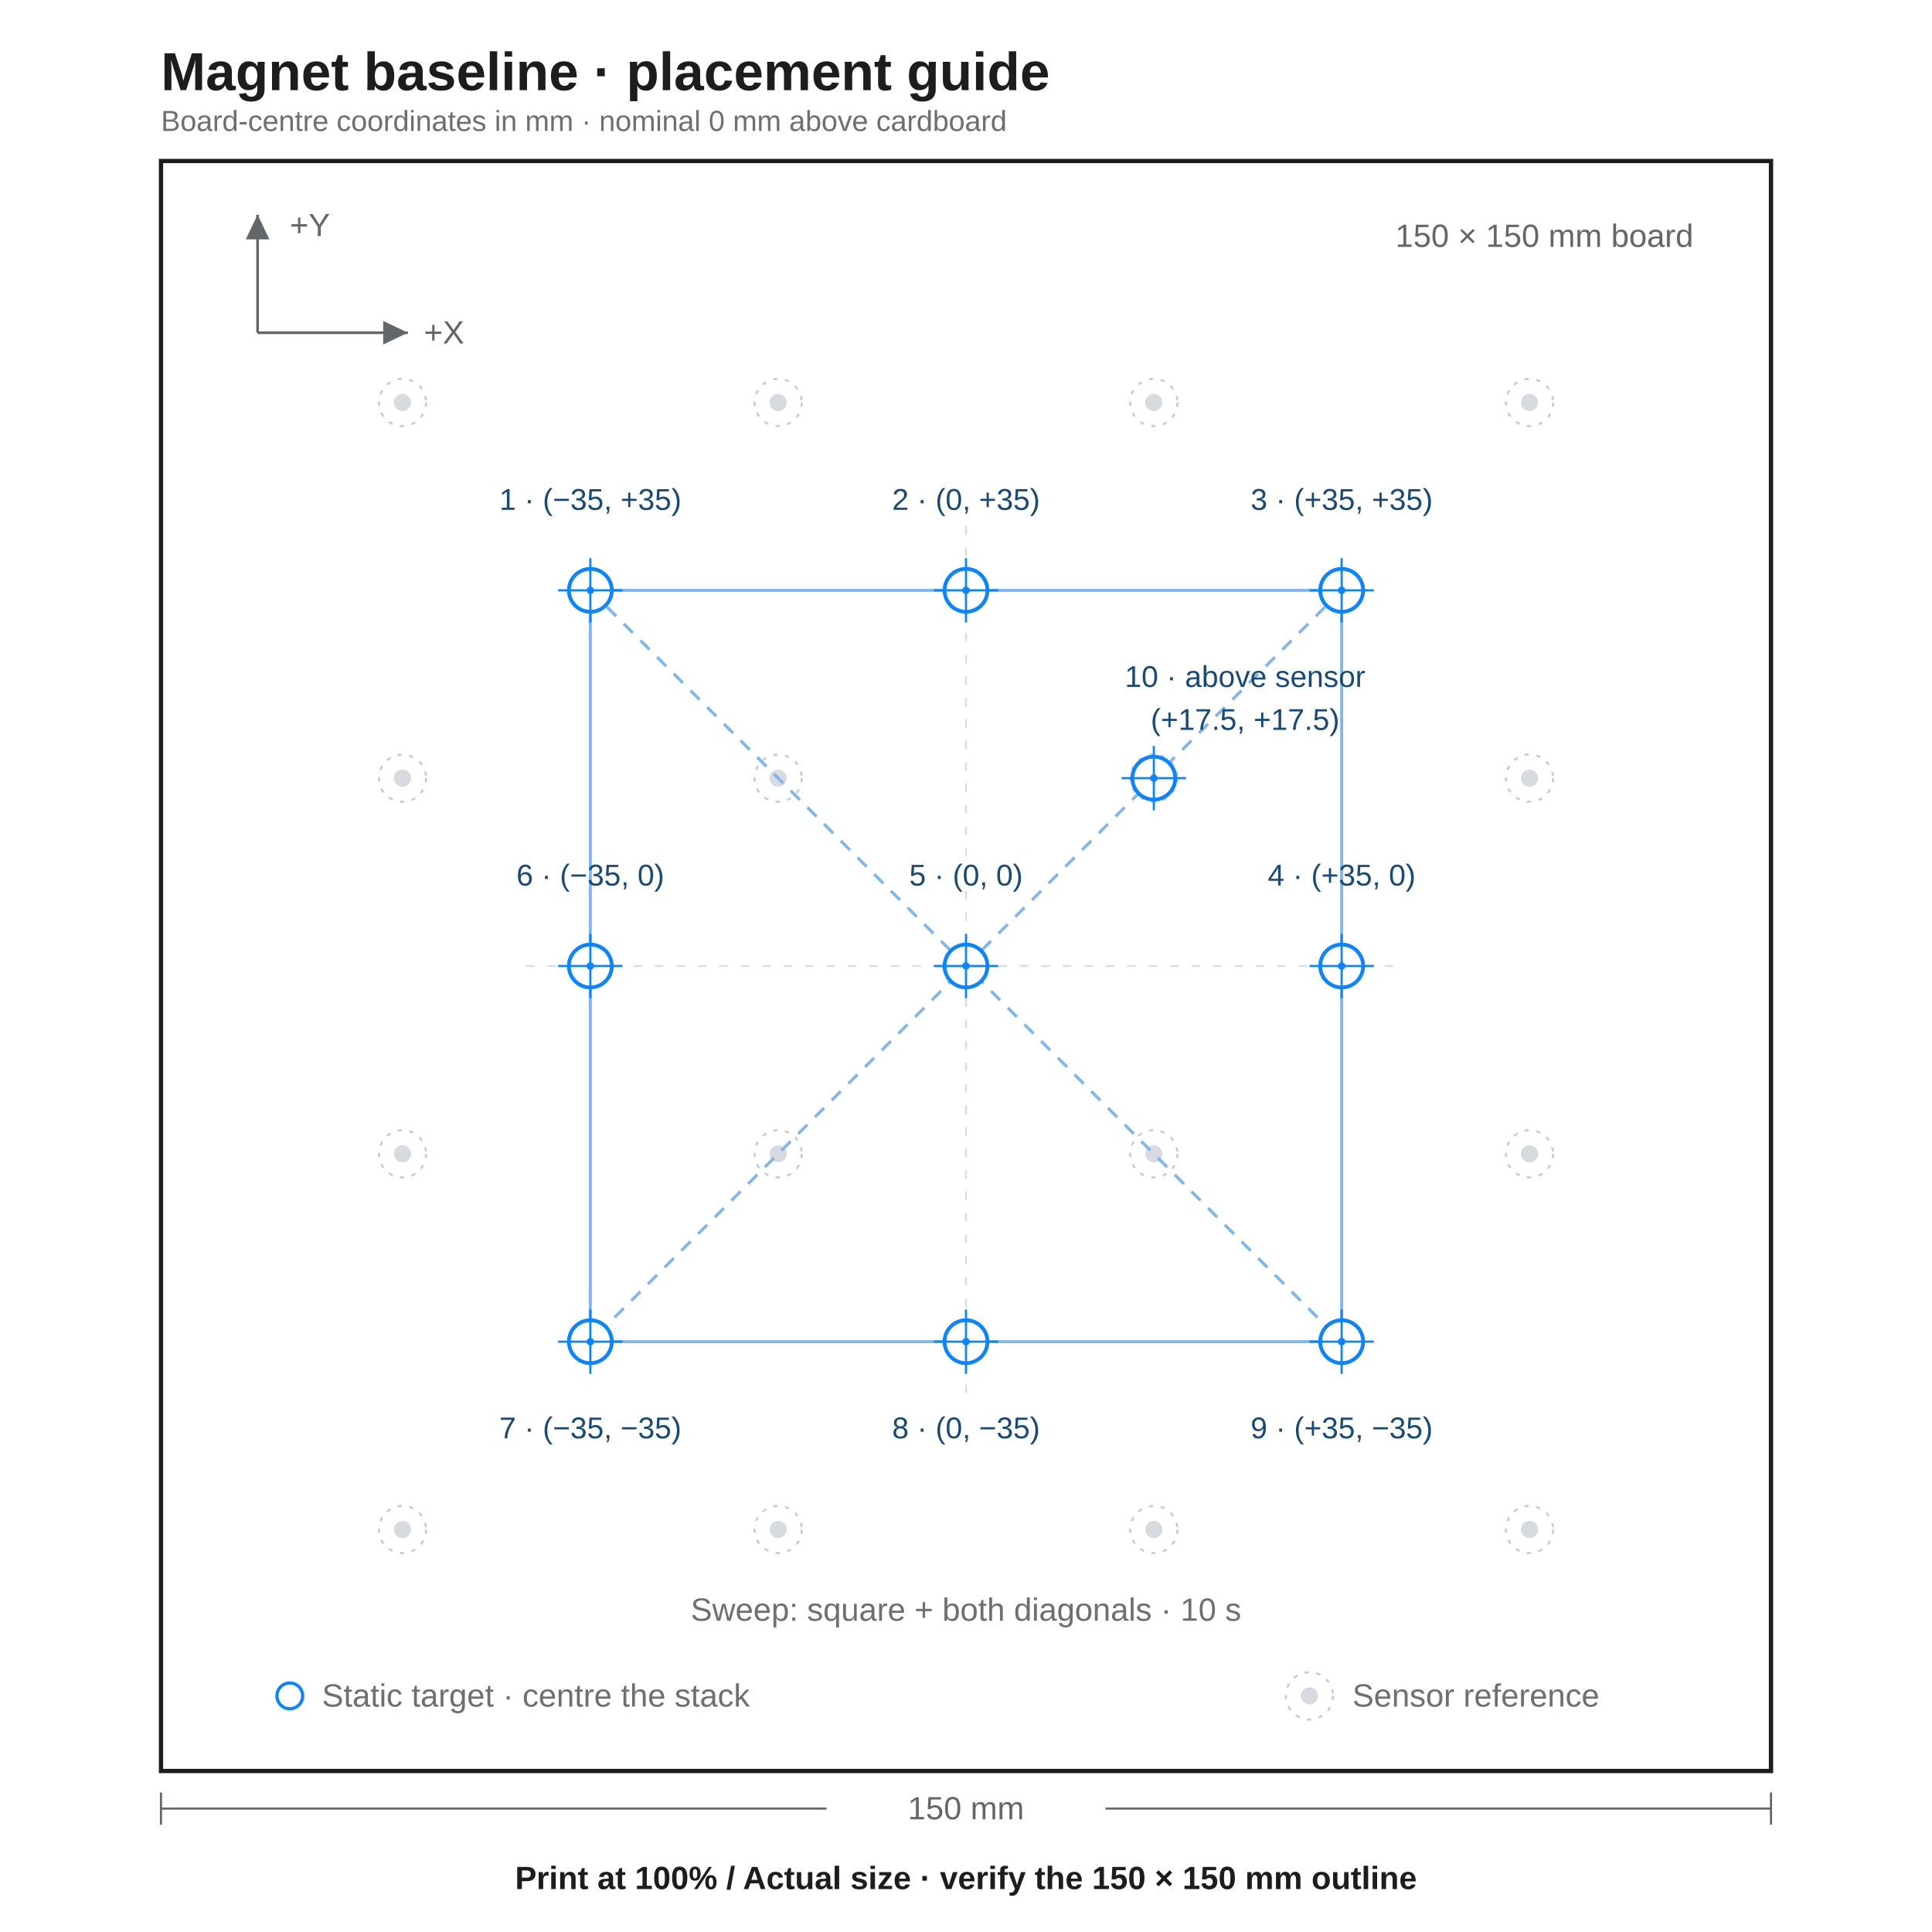
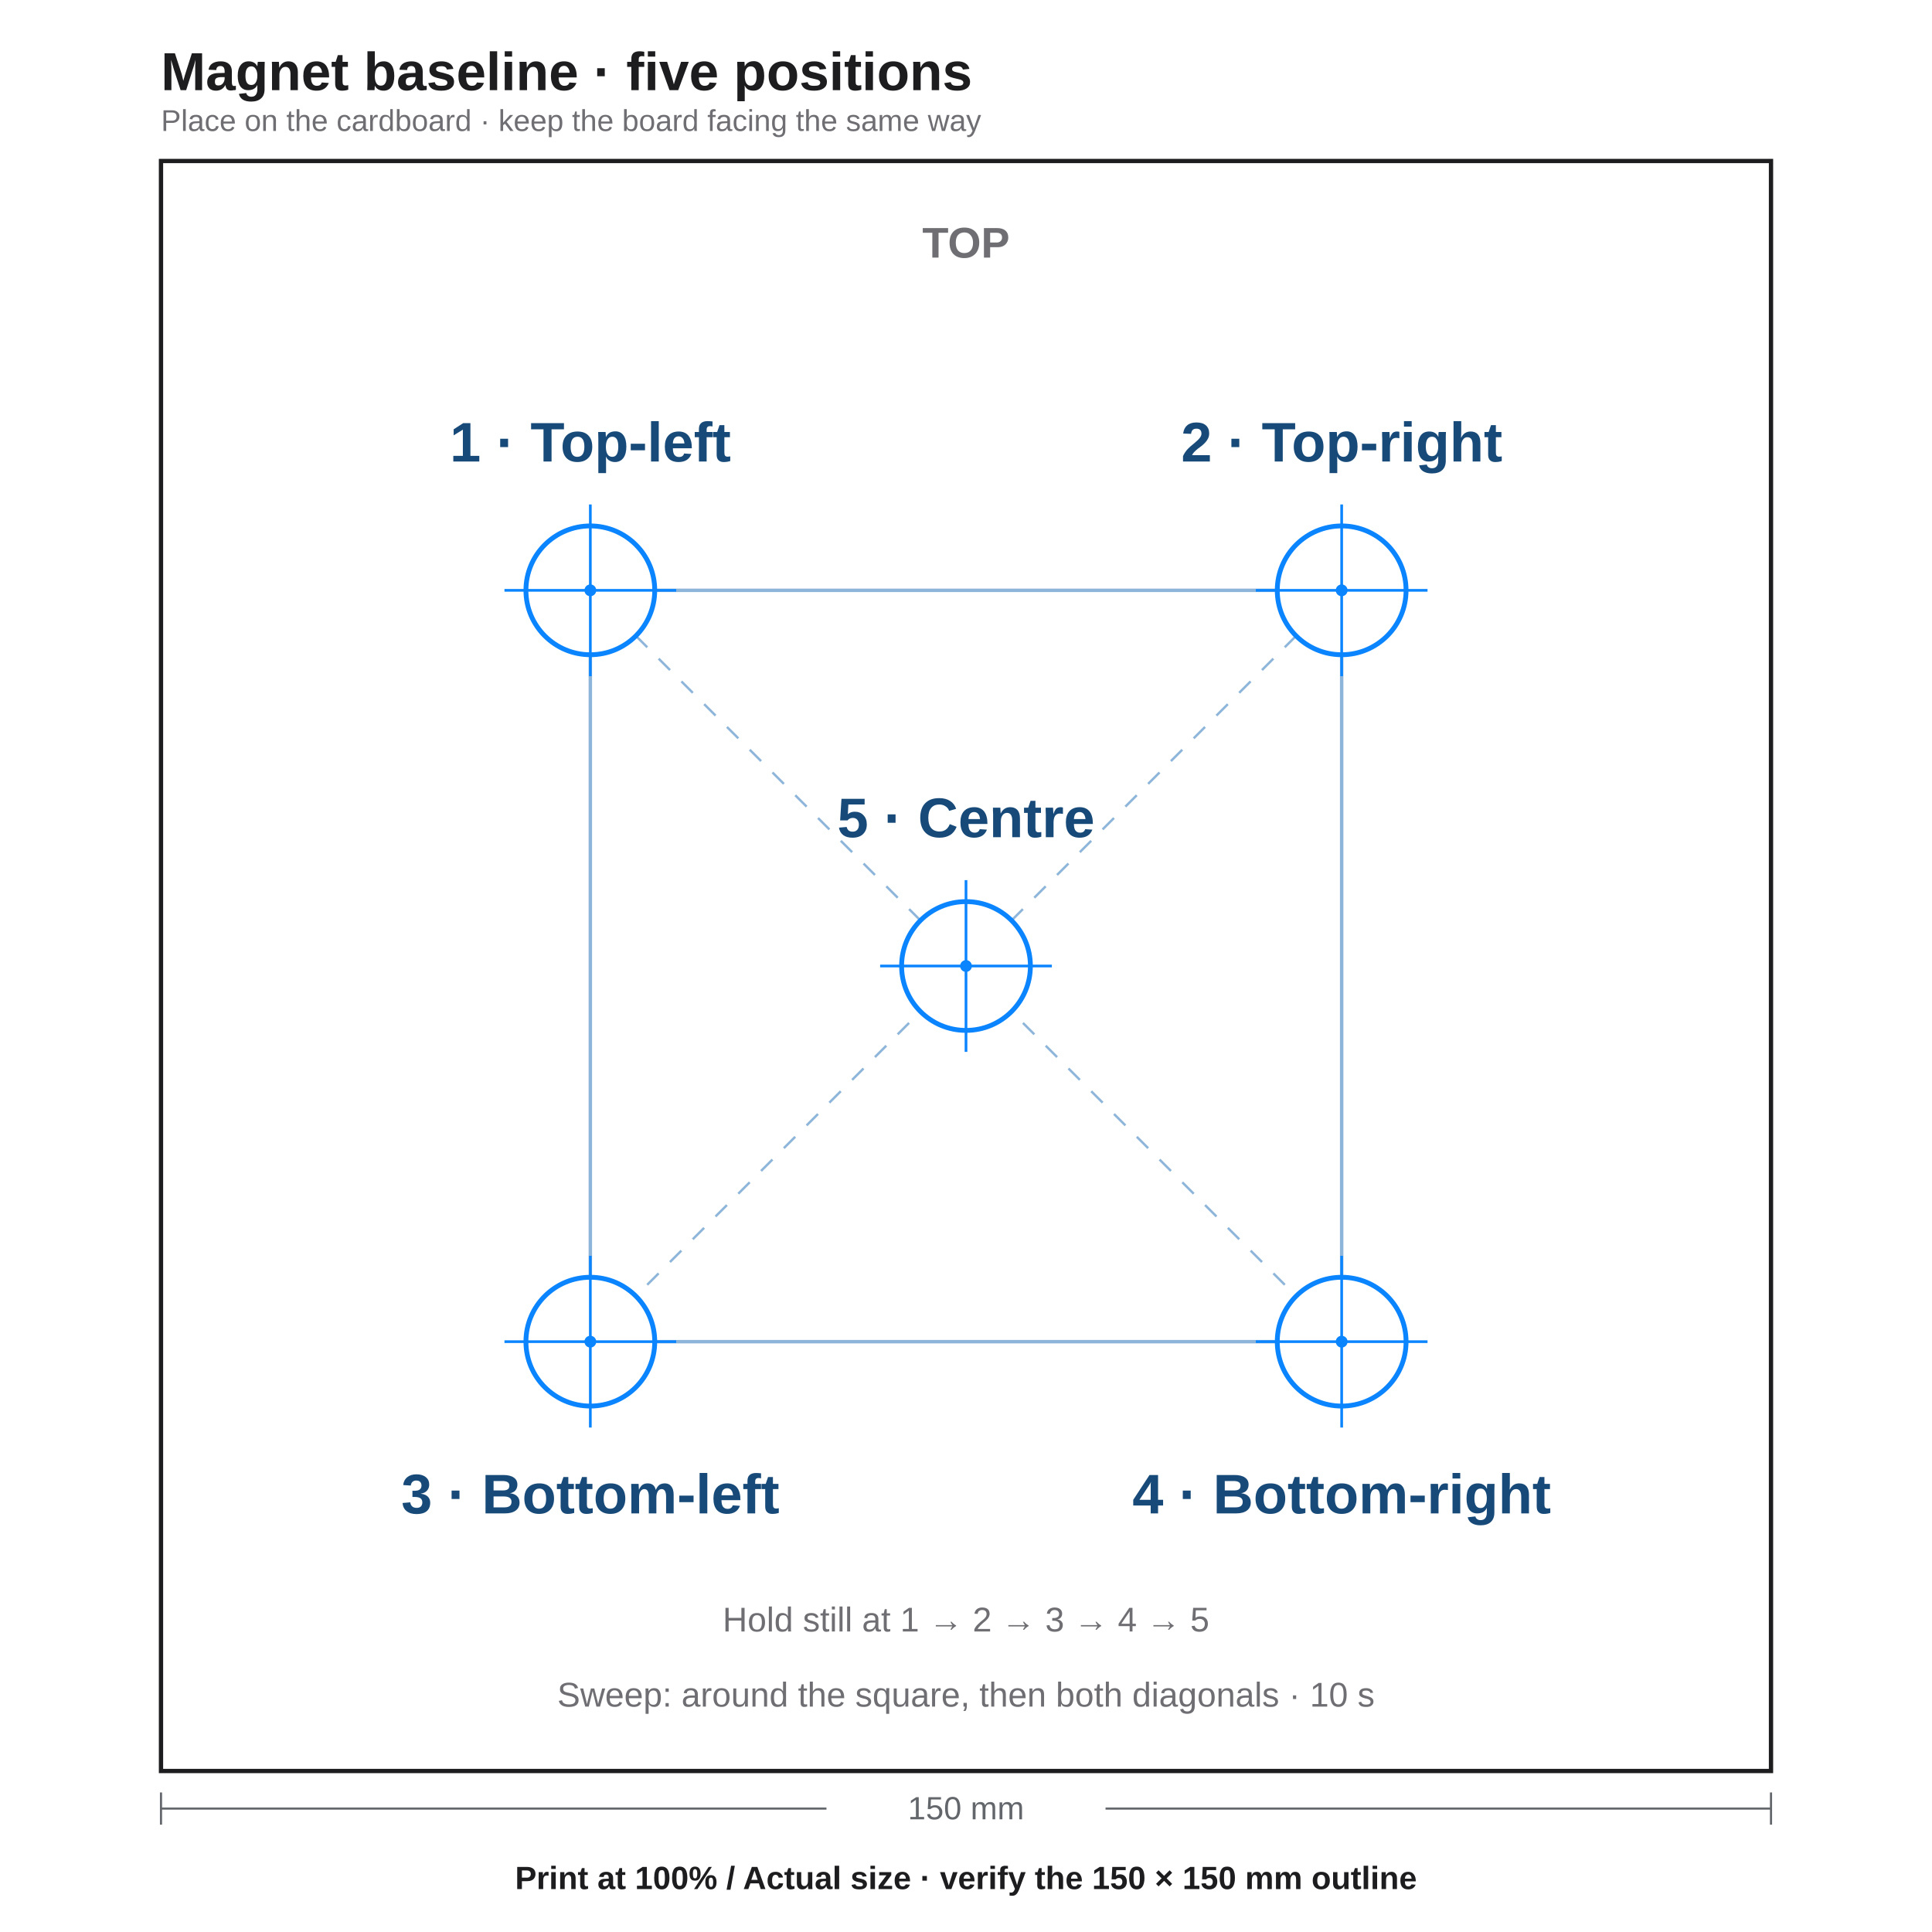
<svg xmlns="http://www.w3.org/2000/svg" width="180mm" height="180mm" viewBox="0 0 180 180">
  <defs>
-     <g id="sensor">
-       <circle r="0.8" fill="#d7dbe0" />
-       <circle r="2.2" fill="none" stroke="#c7cdd5" stroke-width="0.2" stroke-dasharray="0.4 0.7" />
-     </g>
    <g id="target">
-       <circle r="2" fill="white" stroke="#0a84ff" stroke-width="0.35" />
-       <path d="M-3 0 H3 M0 -3 V3" stroke="#0a84ff" stroke-width="0.2" />
-       <circle r="0.35" fill="#0a84ff" />
+       <circle r="6" fill="white" stroke="#0a84ff" stroke-width="0.45" />
+       <path d="M-8 0 H8 M0 -8 V8" stroke="#0a84ff" stroke-width="0.25" />
+       <circle r="0.55" fill="#0a84ff" />
    </g>
  </defs>
  <rect width="180" height="180" fill="white" />
  <g font-family="Arial, Helvetica, sans-serif" fill="#1d1d1f">
-     <text x="15" y="8.4" font-size="5" font-weight="700">Magnet baseline · placement guide</text>
-     <text x="15" y="12.2" font-size="2.7" fill="#6e6e73">Board-centre coordinates in mm · nominal 0 mm above cardboard</text>
+     <text x="15" y="8.4" font-size="5" font-weight="700">Magnet baseline · five positions</text>
+     <text x="15" y="12.2" font-size="2.8" fill="#6e6e73">Place on the cardboard · keep the board facing the same way</text>
    <rect x="15" y="15" width="150" height="150" fill="none" stroke="#1d1d1f" stroke-width="0.4" />
-     <g>
-       <use href="#sensor" x="37.5" y="37.5" />
-       <use href="#sensor" x="72.5" y="37.5" />
-       <use href="#sensor" x="107.5" y="37.5" />
-       <use href="#sensor" x="142.5" y="37.5" />
-       <use href="#sensor" x="37.5" y="72.5" />
-       <use href="#sensor" x="72.5" y="72.5" />
-       <use href="#sensor" x="107.5" y="72.5" />
-       <use href="#sensor" x="142.5" y="72.5" />
-       <use href="#sensor" x="37.5" y="107.5" />
-       <use href="#sensor" x="72.5" y="107.5" />
-       <use href="#sensor" x="107.5" y="107.5" />
-       <use href="#sensor" x="142.5" y="107.5" />
-       <use href="#sensor" x="37.5" y="142.5" />
-       <use href="#sensor" x="72.5" y="142.5" />
-       <use href="#sensor" x="107.5" y="142.5" />
-       <use href="#sensor" x="142.5" y="142.5" />
-     </g>
-     <g fill="none" stroke="#7fb6ee" stroke-width="0.28">
+     <text x="90" y="24" text-anchor="middle" font-size="4" font-weight="700" fill="#6e6e73">TOP</text>
+     <g fill="none" stroke="#8db5d9" stroke-width="0.32">
      <path d="M55 55 H125 V125 H55 Z" />
-       <path d="M55 55 L125 125 M125 55 L55 125" stroke-dasharray="1.2 1" />
-     </g>
-     <path d="M90 49 V131 M49 90 H131" stroke="#d9dee5" stroke-width="0.18" stroke-dasharray="0.8 1.2" />
-     <g stroke="#63666b" stroke-width="0.25" fill="none">
-       <path d="M24 31 H38" />
-       <path d="M24 31 V20" />
-     </g>
-     <path d="M38 31 L35.7 29.9 V32.1 Z M24 20 L22.9 22.3 H25.1 Z" fill="#63666b" />
-     <g font-size="3" fill="#63666b">
-       <text x="39.5" y="32">+X</text>
-       <text x="27" y="22">+Y</text>
-       <text x="130" y="23">150 × 150 mm board</text>
+       <path d="M55 55 L125 125 M125 55 L55 125" stroke-width="0.22" stroke-dasharray="1.5 1.5" />
    </g>
    <use href="#target" x="55" y="55" />
-     <use href="#target" x="90" y="55" />
    <use href="#target" x="125" y="55" />
-     <use href="#target" x="125" y="90" />
+     <use href="#target" x="55" y="125" />
+     <use href="#target" x="125" y="125" />
    <use href="#target" x="90" y="90" />
-     <use href="#target" x="55" y="90" />
-     <use href="#target" x="55" y="125" />
-     <use href="#target" x="90" y="125" />
-     <use href="#target" x="125" y="125" />
-     <use href="#target" x="107.5" y="72.5" />
-     <g text-anchor="middle" font-size="2.8" fill="#174a78">
-       <text x="55" y="47.5">1 · (−35, +35)</text>
-       <text x="90" y="47.5">2 · (0, +35)</text>
-       <text x="125" y="47.5">3 · (+35, +35)</text>
-       <text x="125" y="82.5">4 · (+35, 0)</text>
-       <text x="90" y="82.5">5 · (0, 0)</text>
-       <text x="55" y="82.5">6 · (−35, 0)</text>
-       <text x="55" y="134">7 · (−35, −35)</text>
-       <text x="90" y="134">8 · (0, −35)</text>
-       <text x="125" y="134">9 · (+35, −35)</text>
-       <text x="116" y="64">10 · above sensor</text>
-       <text x="116" y="68">(+17.5, +17.5)</text>
+     <g text-anchor="middle" font-size="5.2" font-weight="700" fill="#174a78">
+       <text x="55" y="43">1 · Top-left</text>
+       <text x="125" y="43">2 · Top-right</text>
+       <text x="55" y="141">3 · Bottom-left</text>
+       <text x="125" y="141">4 · Bottom-right</text>
+       <text x="90" y="78">5 · Centre</text>
    </g>
-     <g font-size="3" fill="#6e6e73">
-       <text x="90" y="151" text-anchor="middle">Sweep: square + both diagonals · 10 s</text>
-       <circle cx="27" cy="158" r="1.2" fill="none" stroke="#0a84ff" stroke-width="0.3" />
-       <text x="30" y="159">Static target · centre the stack</text>
-       <use href="#sensor" x="122" y="158" />
-       <text x="126" y="159">Sensor reference</text>
+     <g text-anchor="middle" font-size="3.2" fill="#6e6e73">
+       <text x="90" y="152">Hold still at 1 → 2 → 3 → 4 → 5</text>
+       <text x="90" y="159">Sweep: around the square, then both diagonals · 10 s</text>
    </g>
    <path d="M15 167 V170 M165 167 V170 M15 168.5 H165" stroke="#63666b" stroke-width="0.2" />
    <rect x="77" y="166.5" width="26" height="4" fill="white" />
    <text x="90" y="169.5" text-anchor="middle" font-size="3" fill="#63666b">150 mm</text>
    <text x="90" y="176" text-anchor="middle" font-size="3" font-weight="700">Print at 100% / Actual size · verify the 150 × 150 mm outline</text>
  </g>
</svg>
